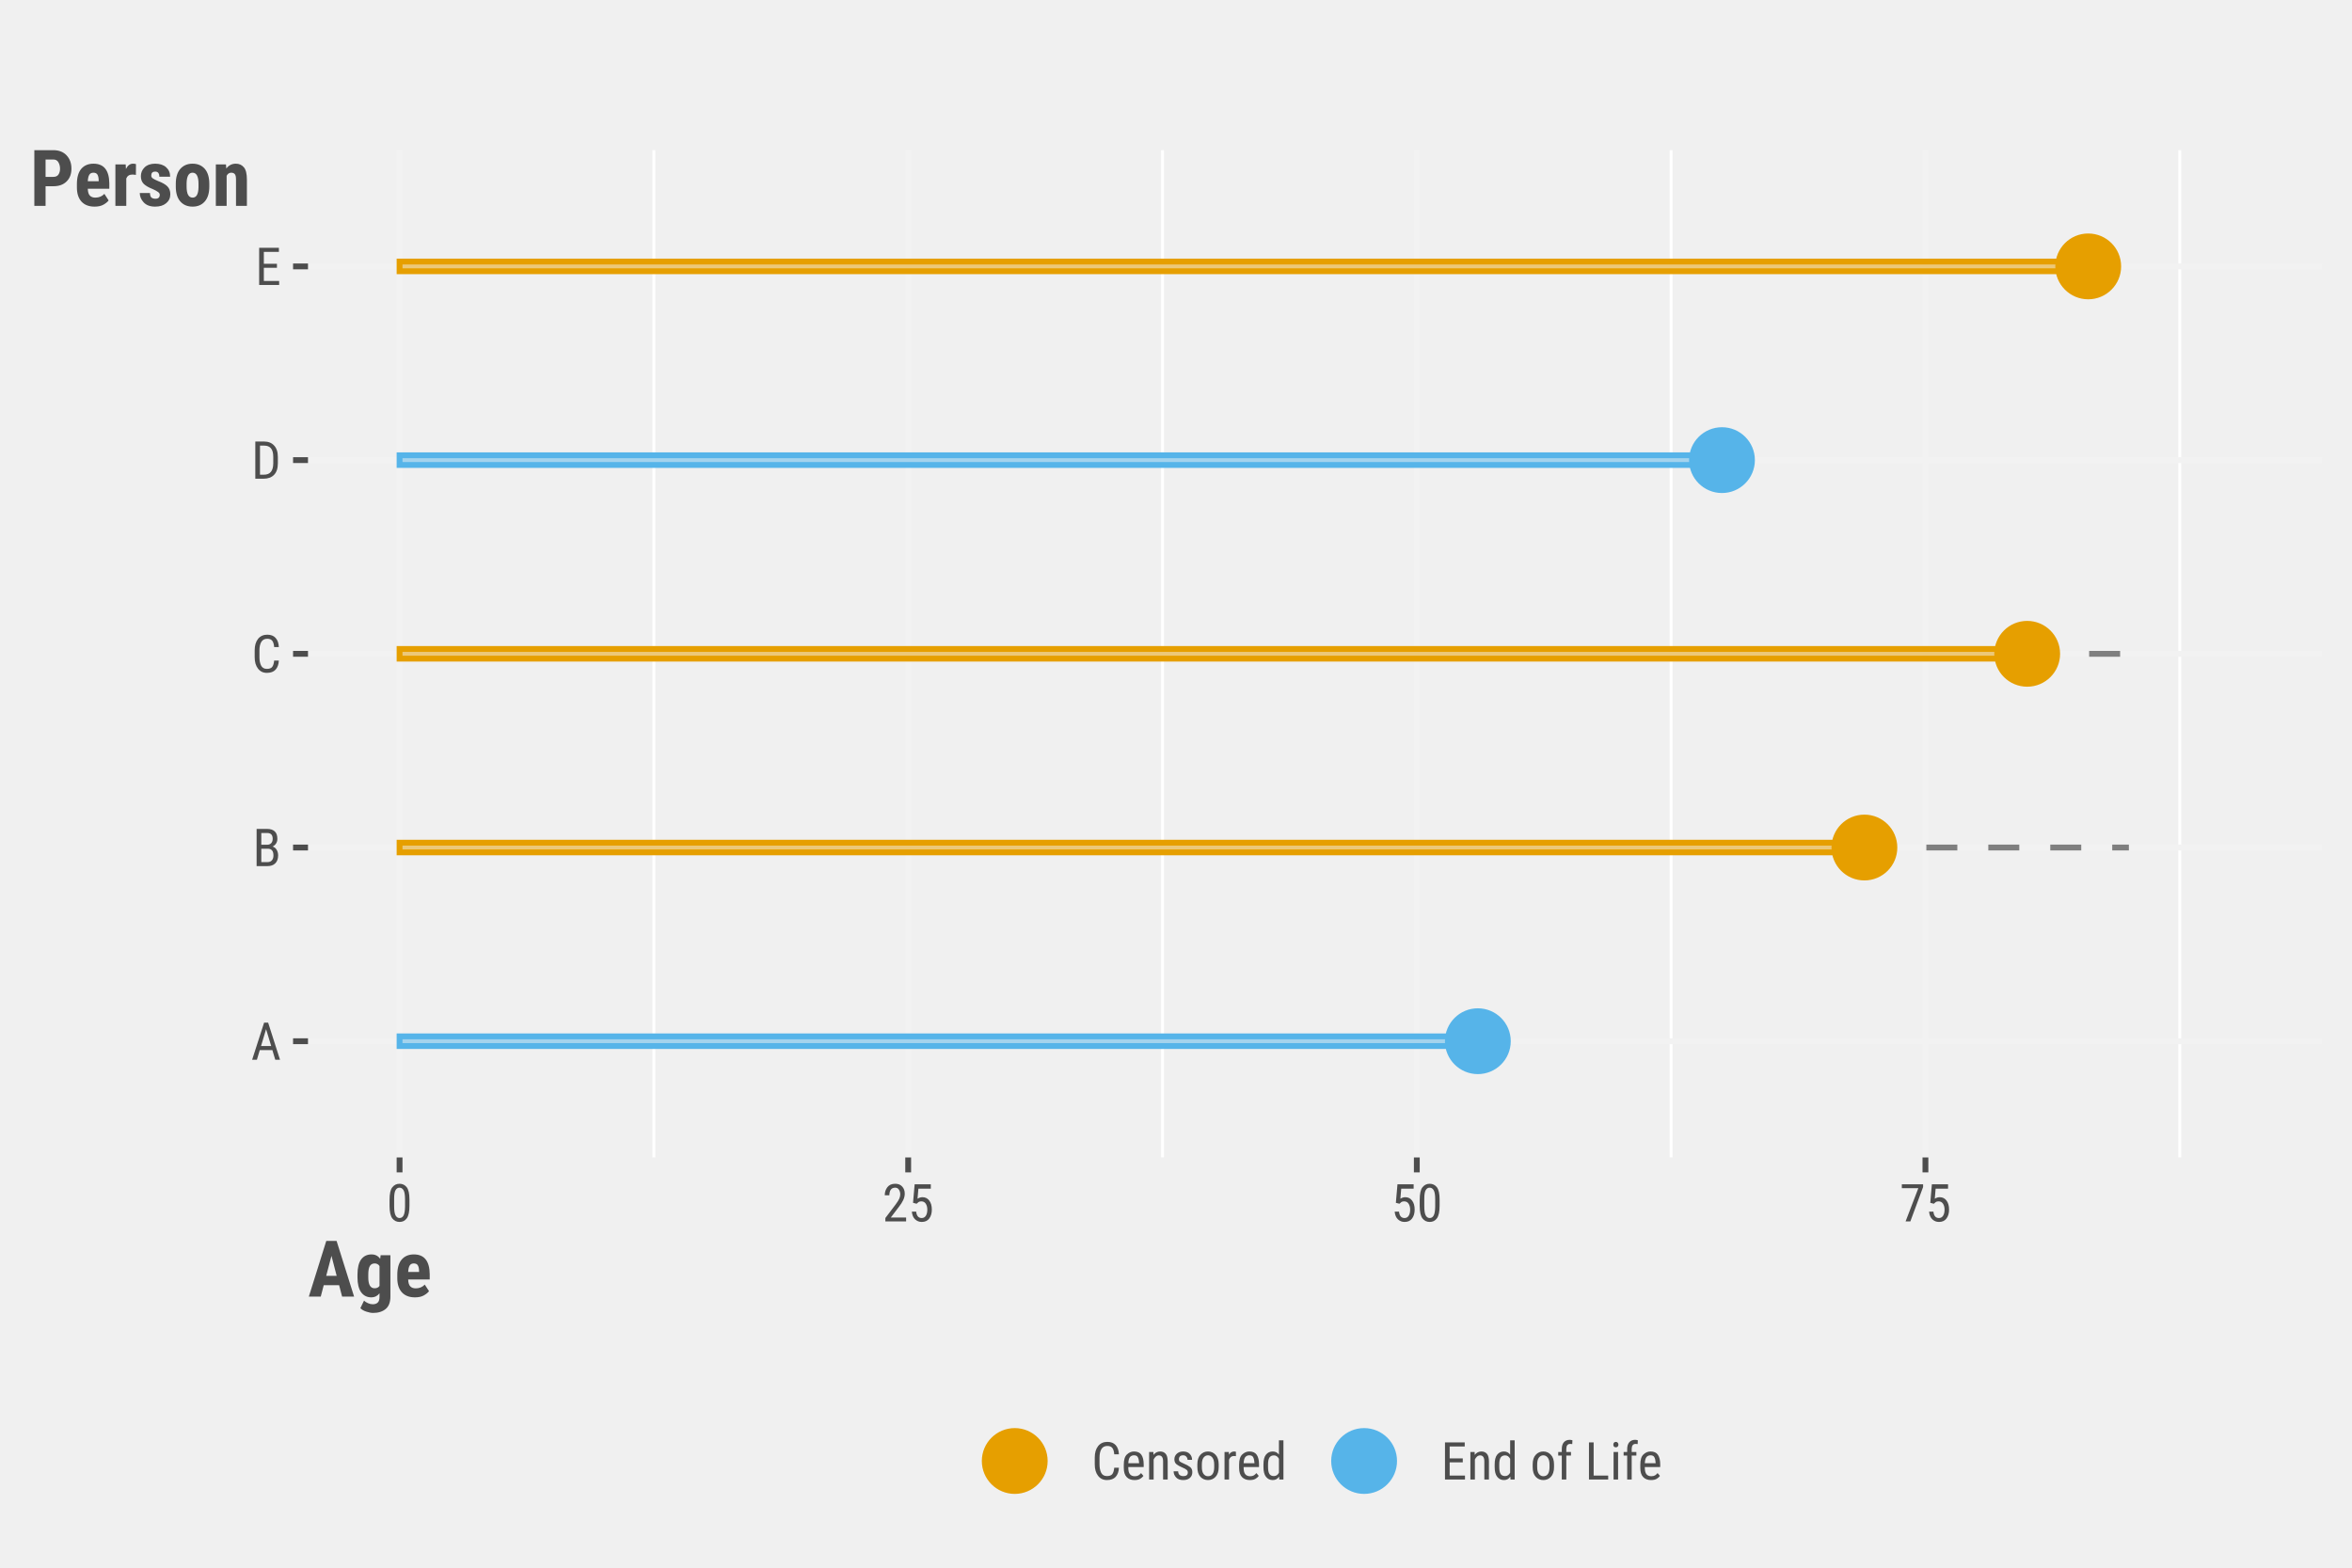
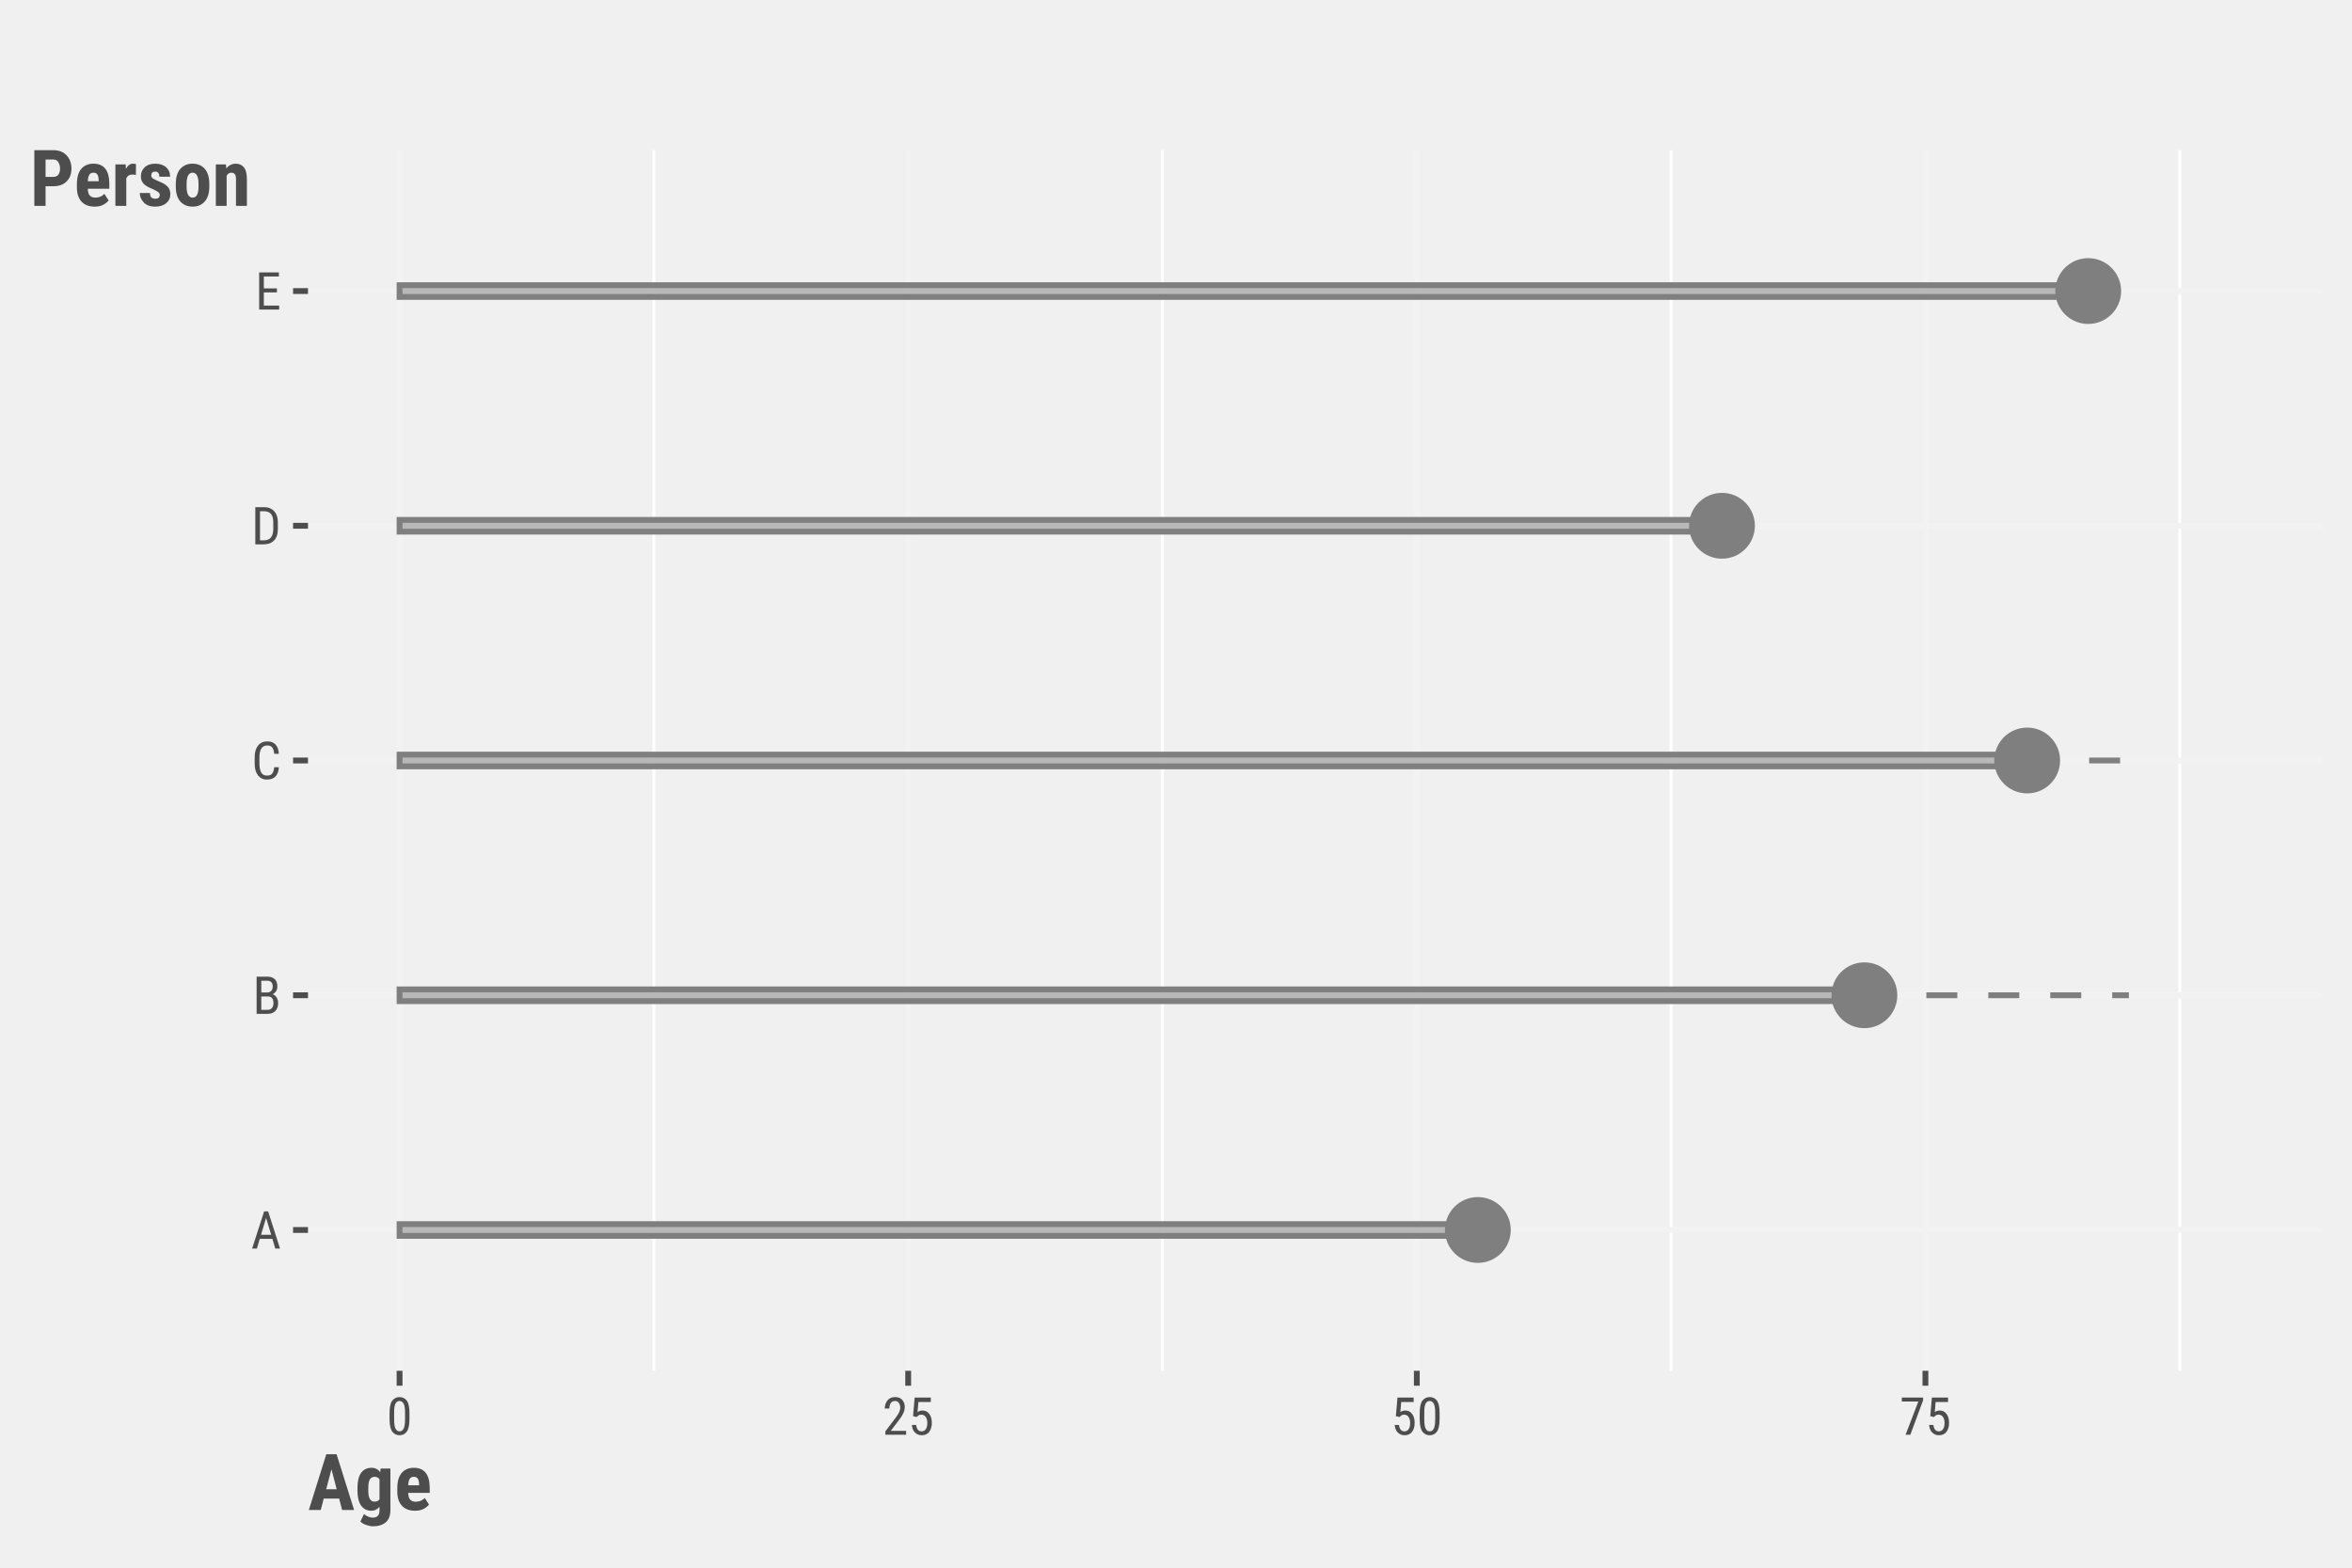
<svg xmlns="http://www.w3.org/2000/svg" class="svglite" width="432.00pt" height="288.00pt" viewBox="0 0 432.00 288.00">
  <defs>
    <style type="text/css">
    .svglite line, .svglite polyline, .svglite polygon, .svglite path, .svglite rect, .svglite circle {
      fill: none;
      stroke: #000000;
      stroke-linecap: round;
      stroke-linejoin: round;
      stroke-miterlimit: 10.00;
    }
    .svglite text {
      white-space: pre;
    }
  </style>
  </defs>
  <rect width="100%" height="100%" style="stroke: none; fill: none;" />
  <defs>
    <clipPath id="cpMC4wMHw0MzIuMDB8MC4wMHwyODguMDA=">
      <rect x="0.00" y="0.00" width="432.00" height="288.00" />
    </clipPath>
  </defs>
  <g clip-path="url(#cpMC4wMHw0MzIuMDB8MC4wMHwyODguMDA=)">
    <rect x="0" y="0.00" width="432.00" height="288.00" style="stroke-width: 1.07; stroke: none;" />
  </g>
  <defs>
-     <clipPath id="cpNTYuNTd8NDI2LjUyfDI3LjU5fDIxMi42NA==">
-       <rect x="56.57" y="27.59" width="369.95" height="185.04" />
+     <clipPath id="cpNTYuNTd8NDI2LjUyfDI3LjU5fDI1MS44Mw==">
+       <rect x="56.57" y="27.59" width="369.95" height="224.24" />
    </clipPath>
  </defs>
-   <g clip-path="url(#cpNTYuNTd8NDI2LjUyfDI3LjU5fDIxMi42NA==)">
-     <polyline points="120.10,212.64 120.10,27.59 " style="stroke-width: 0.53; stroke: #FFFFFF; stroke-linecap: butt;" />
-     <polyline points="213.52,212.64 213.52,27.59 " style="stroke-width: 0.53; stroke: #FFFFFF; stroke-linecap: butt;" />
-     <polyline points="306.94,212.64 306.94,27.59 " style="stroke-width: 0.53; stroke: #FFFFFF; stroke-linecap: butt;" />
-     <polyline points="400.36,212.64 400.36,27.59 " style="stroke-width: 0.53; stroke: #FFFFFF; stroke-linecap: butt;" />
-     <polyline points="56.57,191.28 426.52,191.28 " style="stroke-width: 1.07; stroke: #F2F2F2; stroke-linecap: butt;" />
-     <polyline points="56.57,155.70 426.52,155.70 " style="stroke-width: 1.07; stroke: #F2F2F2; stroke-linecap: butt;" />
-     <polyline points="56.57,120.11 426.52,120.11 " style="stroke-width: 1.07; stroke: #F2F2F2; stroke-linecap: butt;" />
-     <polyline points="56.57,84.53 426.52,84.53 " style="stroke-width: 1.07; stroke: #F2F2F2; stroke-linecap: butt;" />
-     <polyline points="56.57,48.94 426.52,48.94 " style="stroke-width: 1.07; stroke: #F2F2F2; stroke-linecap: butt;" />
-     <polyline points="73.39,212.64 73.39,27.59 " style="stroke-width: 1.07; stroke: #F2F2F2; stroke-linecap: butt;" />
-     <polyline points="166.81,212.64 166.81,27.59 " style="stroke-width: 1.07; stroke: #F2F2F2; stroke-linecap: butt;" />
-     <polyline points="260.23,212.64 260.23,27.59 " style="stroke-width: 1.07; stroke: #F2F2F2; stroke-linecap: butt;" />
-     <polyline points="353.65,212.64 353.65,27.59 " style="stroke-width: 1.07; stroke: #F2F2F2; stroke-linecap: butt;" />
-     <rect x="73.39" y="190.39" width="198.05" height="1.78" style="stroke-width: 1.07; stroke: #56B4E9; stroke-linecap: butt; stroke-linejoin: miter; fill: #56B4E9; fill-opacity: 0.50;" />
-     <rect x="73.39" y="154.81" width="269.05" height="1.78" style="stroke-width: 1.07; stroke: #E69F00; stroke-linecap: butt; stroke-linejoin: miter; fill: #E69F00; fill-opacity: 0.50;" />
-     <rect x="73.39" y="119.22" width="298.95" height="1.78" style="stroke-width: 1.07; stroke: #E69F00; stroke-linecap: butt; stroke-linejoin: miter; fill: #E69F00; fill-opacity: 0.50;" />
-     <rect x="73.39" y="83.64" width="242.90" height="1.78" style="stroke-width: 1.07; stroke: #56B4E9; stroke-linecap: butt; stroke-linejoin: miter; fill: #56B4E9; fill-opacity: 0.50;" />
-     <rect x="73.39" y="48.05" width="310.16" height="1.78" style="stroke-width: 1.07; stroke: #E69F00; stroke-linecap: butt; stroke-linejoin: miter; fill: #E69F00; fill-opacity: 0.50;" />
-     <line x1="342.44" y1="155.70" x2="391.02" y2="155.70" style="stroke-width: 1.07; stroke: #7F7F7F; stroke-dasharray: 5.69,5.69; stroke-linecap: butt;" />
-     <line x1="372.34" y1="120.11" x2="391.02" y2="120.11" style="stroke-width: 1.07; stroke: #7F7F7F; stroke-dasharray: 5.69,5.69; stroke-linecap: butt;" />
-     <line x1="383.55" y1="48.94" x2="391.02" y2="48.94" style="stroke-width: 1.07; stroke: #7F7F7F; stroke-dasharray: 5.69,5.69; stroke-linecap: butt;" />
-     <circle cx="271.44" cy="191.28" r="5.69" style="stroke-width: 0.71; stroke: #56B4E9; fill: #56B4E9;" />
-     <circle cx="342.44" cy="155.70" r="5.69" style="stroke-width: 0.71; stroke: #E69F00; fill: #E69F00;" />
-     <circle cx="372.34" cy="120.11" r="5.69" style="stroke-width: 0.71; stroke: #E69F00; fill: #E69F00;" />
-     <circle cx="316.28" cy="84.53" r="5.69" style="stroke-width: 0.71; stroke: #56B4E9; fill: #56B4E9;" />
-     <circle cx="383.55" cy="48.94" r="5.69" style="stroke-width: 0.71; stroke: #E69F00; fill: #E69F00;" />
+   <g clip-path="url(#cpNTYuNTd8NDI2LjUyfDI3LjU5fDI1MS44Mw==)">
+     <polyline points="120.10,251.83 120.10,27.59 " style="stroke-width: 0.53; stroke: #FFFFFF; stroke-linecap: butt;" />
+     <polyline points="213.52,251.83 213.52,27.59 " style="stroke-width: 0.53; stroke: #FFFFFF; stroke-linecap: butt;" />
+     <polyline points="306.94,251.83 306.94,27.59 " style="stroke-width: 0.53; stroke: #FFFFFF; stroke-linecap: butt;" />
+     <polyline points="400.36,251.83 400.36,27.59 " style="stroke-width: 0.53; stroke: #FFFFFF; stroke-linecap: butt;" />
+     <polyline points="56.57,225.96 426.52,225.96 " style="stroke-width: 1.07; stroke: #F2F2F2; stroke-linecap: butt;" />
+     <polyline points="56.57,182.84 426.52,182.84 " style="stroke-width: 1.07; stroke: #F2F2F2; stroke-linecap: butt;" />
+     <polyline points="56.57,139.71 426.52,139.71 " style="stroke-width: 1.07; stroke: #F2F2F2; stroke-linecap: butt;" />
+     <polyline points="56.57,96.59 426.52,96.59 " style="stroke-width: 1.07; stroke: #F2F2F2; stroke-linecap: butt;" />
+     <polyline points="56.57,53.47 426.52,53.47 " style="stroke-width: 1.07; stroke: #F2F2F2; stroke-linecap: butt;" />
+     <polyline points="73.39,251.83 73.39,27.59 " style="stroke-width: 1.07; stroke: #F2F2F2; stroke-linecap: butt;" />
+     <polyline points="166.81,251.83 166.81,27.59 " style="stroke-width: 1.07; stroke: #F2F2F2; stroke-linecap: butt;" />
+     <polyline points="260.23,251.83 260.23,27.59 " style="stroke-width: 1.07; stroke: #F2F2F2; stroke-linecap: butt;" />
+     <polyline points="353.65,251.83 353.65,27.59 " style="stroke-width: 1.07; stroke: #F2F2F2; stroke-linecap: butt;" />
+     <rect x="73.39" y="224.88" width="198.05" height="2.16" style="stroke-width: 1.07; stroke: #7F7F7F; stroke-linecap: butt; stroke-linejoin: miter; fill: #7F7F7F; fill-opacity: 0.50;" />
+     <rect x="73.39" y="181.76" width="269.05" height="2.16" style="stroke-width: 1.07; stroke: #7F7F7F; stroke-linecap: butt; stroke-linejoin: miter; fill: #7F7F7F; fill-opacity: 0.50;" />
+     <rect x="73.39" y="138.63" width="298.95" height="2.16" style="stroke-width: 1.07; stroke: #7F7F7F; stroke-linecap: butt; stroke-linejoin: miter; fill: #7F7F7F; fill-opacity: 0.50;" />
+     <rect x="73.39" y="95.51" width="242.90" height="2.16" style="stroke-width: 1.07; stroke: #7F7F7F; stroke-linecap: butt; stroke-linejoin: miter; fill: #7F7F7F; fill-opacity: 0.50;" />
+     <rect x="73.39" y="52.39" width="310.16" height="2.16" style="stroke-width: 1.07; stroke: #7F7F7F; stroke-linecap: butt; stroke-linejoin: miter; fill: #7F7F7F; fill-opacity: 0.50;" />
+     <line x1="342.44" y1="182.84" x2="391.02" y2="182.84" style="stroke-width: 1.07; stroke: #7F7F7F; stroke-dasharray: 5.69,5.69; stroke-linecap: butt;" />
+     <line x1="372.34" y1="139.71" x2="391.02" y2="139.71" style="stroke-width: 1.07; stroke: #7F7F7F; stroke-dasharray: 5.69,5.69; stroke-linecap: butt;" />
+     <line x1="383.55" y1="53.47" x2="391.02" y2="53.47" style="stroke-width: 1.07; stroke: #7F7F7F; stroke-dasharray: 5.69,5.69; stroke-linecap: butt;" />
+     <circle cx="271.44" cy="225.96" r="5.69" style="stroke-width: 0.71; stroke: #7F7F7F; fill: #7F7F7F;" />
+     <circle cx="342.44" cy="182.84" r="5.69" style="stroke-width: 0.71; stroke: #7F7F7F; fill: #7F7F7F;" />
+     <circle cx="372.34" cy="139.71" r="5.69" style="stroke-width: 0.71; stroke: #7F7F7F; fill: #7F7F7F;" />
+     <circle cx="316.28" cy="96.59" r="5.69" style="stroke-width: 0.71; stroke: #7F7F7F; fill: #7F7F7F;" />
+     <circle cx="383.55" cy="53.47" r="5.69" style="stroke-width: 0.71; stroke: #7F7F7F; fill: #7F7F7F;" />
  </g>
  <g clip-path="url(#cpMC4wMHw0MzIuMDB8MC4wMHwyODguMDA=)">
-     <text x="51.64" y="194.69" text-anchor="end" style="font-size: 9.60px;fill: #4D4D4D; font-family: &quot;Roboto Condensed&quot;;" textLength="5.52px" lengthAdjust="spacingAndGlyphs">A</text>
-     <text x="51.64" y="159.11" text-anchor="end" style="font-size: 9.60px;fill: #4D4D4D; font-family: &quot;Roboto Condensed&quot;;" textLength="5.23px" lengthAdjust="spacingAndGlyphs">B</text>
-     <text x="51.64" y="123.52" text-anchor="end" style="font-size: 9.60px;fill: #4D4D4D; font-family: &quot;Roboto Condensed&quot;;" textLength="5.44px" lengthAdjust="spacingAndGlyphs">C</text>
-     <text x="51.64" y="87.94" text-anchor="end" style="font-size: 9.60px;fill: #4D4D4D; font-family: &quot;Roboto Condensed&quot;;" textLength="5.47px" lengthAdjust="spacingAndGlyphs">D</text>
-     <text x="51.64" y="52.35" text-anchor="end" style="font-size: 9.60px;fill: #4D4D4D; font-family: &quot;Roboto Condensed&quot;;" textLength="4.76px" lengthAdjust="spacingAndGlyphs">E</text>
-     <polyline points="53.83,191.28 56.57,191.28 " style="stroke-width: 1.07; stroke: #4D4D4D; stroke-linecap: butt;" />
-     <polyline points="53.83,155.70 56.57,155.70 " style="stroke-width: 1.07; stroke: #4D4D4D; stroke-linecap: butt;" />
-     <polyline points="53.83,120.11 56.57,120.11 " style="stroke-width: 1.07; stroke: #4D4D4D; stroke-linecap: butt;" />
-     <polyline points="53.83,84.53 56.57,84.53 " style="stroke-width: 1.07; stroke: #4D4D4D; stroke-linecap: butt;" />
-     <polyline points="53.83,48.94 56.57,48.94 " style="stroke-width: 1.07; stroke: #4D4D4D; stroke-linecap: butt;" />
-     <polyline points="73.39,215.38 73.39,212.64 " style="stroke-width: 1.07; stroke: #4D4D4D; stroke-linecap: butt;" />
-     <polyline points="166.81,215.38 166.81,212.64 " style="stroke-width: 1.07; stroke: #4D4D4D; stroke-linecap: butt;" />
-     <polyline points="260.23,215.38 260.23,212.64 " style="stroke-width: 1.07; stroke: #4D4D4D; stroke-linecap: butt;" />
-     <polyline points="353.65,215.38 353.65,212.64 " style="stroke-width: 1.07; stroke: #4D4D4D; stroke-linecap: butt;" />
-     <text x="73.39" y="224.39" text-anchor="middle" style="font-size: 9.60px;fill: #4D4D4D; font-family: &quot;Roboto Condensed&quot;;" textLength="4.74px" lengthAdjust="spacingAndGlyphs">0</text>
-     <text x="166.81" y="224.39" text-anchor="middle" style="font-size: 9.60px;fill: #4D4D4D; font-family: &quot;Roboto Condensed&quot;;" textLength="9.48px" lengthAdjust="spacingAndGlyphs">25</text>
-     <text x="260.23" y="224.39" text-anchor="middle" style="font-size: 9.60px;fill: #4D4D4D; font-family: &quot;Roboto Condensed&quot;;" textLength="9.48px" lengthAdjust="spacingAndGlyphs">50</text>
-     <text x="353.65" y="224.39" text-anchor="middle" style="font-size: 9.60px;fill: #4D4D4D; font-family: &quot;Roboto Condensed&quot;;" textLength="9.48px" lengthAdjust="spacingAndGlyphs">75</text>
-     <text x="56.57" y="238.20" style="font-size: 14.40px; font-weight: bold;fill: #4D4D4D; font-family: &quot;Roboto Condensed&quot;;" textLength="22.72px" lengthAdjust="spacingAndGlyphs">Age</text>
+     <text x="51.64" y="229.37" text-anchor="end" style="font-size: 9.60px;fill: #4D4D4D; font-family: &quot;Roboto Condensed&quot;;" textLength="5.52px" lengthAdjust="spacingAndGlyphs">A</text>
+     <text x="51.64" y="186.25" text-anchor="end" style="font-size: 9.60px;fill: #4D4D4D; font-family: &quot;Roboto Condensed&quot;;" textLength="5.23px" lengthAdjust="spacingAndGlyphs">B</text>
+     <text x="51.64" y="143.12" text-anchor="end" style="font-size: 9.60px;fill: #4D4D4D; font-family: &quot;Roboto Condensed&quot;;" textLength="5.44px" lengthAdjust="spacingAndGlyphs">C</text>
+     <text x="51.64" y="100.00" text-anchor="end" style="font-size: 9.60px;fill: #4D4D4D; font-family: &quot;Roboto Condensed&quot;;" textLength="5.47px" lengthAdjust="spacingAndGlyphs">D</text>
+     <text x="51.64" y="56.87" text-anchor="end" style="font-size: 9.60px;fill: #4D4D4D; font-family: &quot;Roboto Condensed&quot;;" textLength="4.76px" lengthAdjust="spacingAndGlyphs">E</text>
+     <polyline points="53.83,225.96 56.57,225.96 " style="stroke-width: 1.07; stroke: #4D4D4D; stroke-linecap: butt;" />
+     <polyline points="53.83,182.84 56.57,182.84 " style="stroke-width: 1.07; stroke: #4D4D4D; stroke-linecap: butt;" />
+     <polyline points="53.83,139.71 56.57,139.71 " style="stroke-width: 1.07; stroke: #4D4D4D; stroke-linecap: butt;" />
+     <polyline points="53.83,96.59 56.57,96.59 " style="stroke-width: 1.07; stroke: #4D4D4D; stroke-linecap: butt;" />
+     <polyline points="53.83,53.47 56.57,53.47 " style="stroke-width: 1.07; stroke: #4D4D4D; stroke-linecap: butt;" />
+     <polyline points="73.39,254.57 73.39,251.83 " style="stroke-width: 1.07; stroke: #4D4D4D; stroke-linecap: butt;" />
+     <polyline points="166.81,254.57 166.81,251.83 " style="stroke-width: 1.07; stroke: #4D4D4D; stroke-linecap: butt;" />
+     <polyline points="260.23,254.57 260.23,251.83 " style="stroke-width: 1.07; stroke: #4D4D4D; stroke-linecap: butt;" />
+     <polyline points="353.65,254.57 353.65,251.83 " style="stroke-width: 1.07; stroke: #4D4D4D; stroke-linecap: butt;" />
+     <text x="73.39" y="263.58" text-anchor="middle" style="font-size: 9.60px;fill: #4D4D4D; font-family: &quot;Roboto Condensed&quot;;" textLength="4.74px" lengthAdjust="spacingAndGlyphs">0</text>
+     <text x="166.81" y="263.58" text-anchor="middle" style="font-size: 9.60px;fill: #4D4D4D; font-family: &quot;Roboto Condensed&quot;;" textLength="9.48px" lengthAdjust="spacingAndGlyphs">25</text>
+     <text x="260.23" y="263.58" text-anchor="middle" style="font-size: 9.60px;fill: #4D4D4D; font-family: &quot;Roboto Condensed&quot;;" textLength="9.48px" lengthAdjust="spacingAndGlyphs">50</text>
+     <text x="353.65" y="263.58" text-anchor="middle" style="font-size: 9.60px;fill: #4D4D4D; font-family: &quot;Roboto Condensed&quot;;" textLength="9.48px" lengthAdjust="spacingAndGlyphs">75</text>
+     <text x="56.57" y="277.40" style="font-size: 14.40px; font-weight: bold;fill: #4D4D4D; font-family: &quot;Roboto Condensed&quot;;" textLength="22.72px" lengthAdjust="spacingAndGlyphs">Age</text>
    <text x="5.48" y="37.82" style="font-size: 14.40px; font-weight: bold;fill: #4D4D4D; font-family: &quot;Roboto Condensed&quot;;" textLength="40.64px" lengthAdjust="spacingAndGlyphs">Person</text>
-     <rect x="172.26" y="254.28" width="138.57" height="28.24" style="stroke-width: 1.07; stroke: none;" />
-     <rect x="177.74" y="259.76" width="17.28" height="17.28" style="stroke-width: 1.07; stroke: none;" />
-     <circle cx="186.38" cy="268.40" r="5.69" style="stroke-width: 0.71; stroke: #E69F00; fill: #E69F00;" />
-     <rect x="241.91" y="259.76" width="17.28" height="17.28" style="stroke-width: 1.07; stroke: none;" />
-     <circle cx="250.55" cy="268.40" r="5.69" style="stroke-width: 0.71; stroke: #56B4E9; fill: #56B4E9;" />
-     <text x="200.50" y="271.81" style="font-size: 9.60px;fill: #4D4D4D; font-family: &quot;Roboto Condensed&quot;;" textLength="35.93px" lengthAdjust="spacingAndGlyphs">Censored</text>
-     <text x="264.67" y="271.81" style="font-size: 9.60px;fill: #4D4D4D; font-family: &quot;Roboto Condensed&quot;;" textLength="40.68px" lengthAdjust="spacingAndGlyphs">End of Life</text>
  </g>
</svg>
